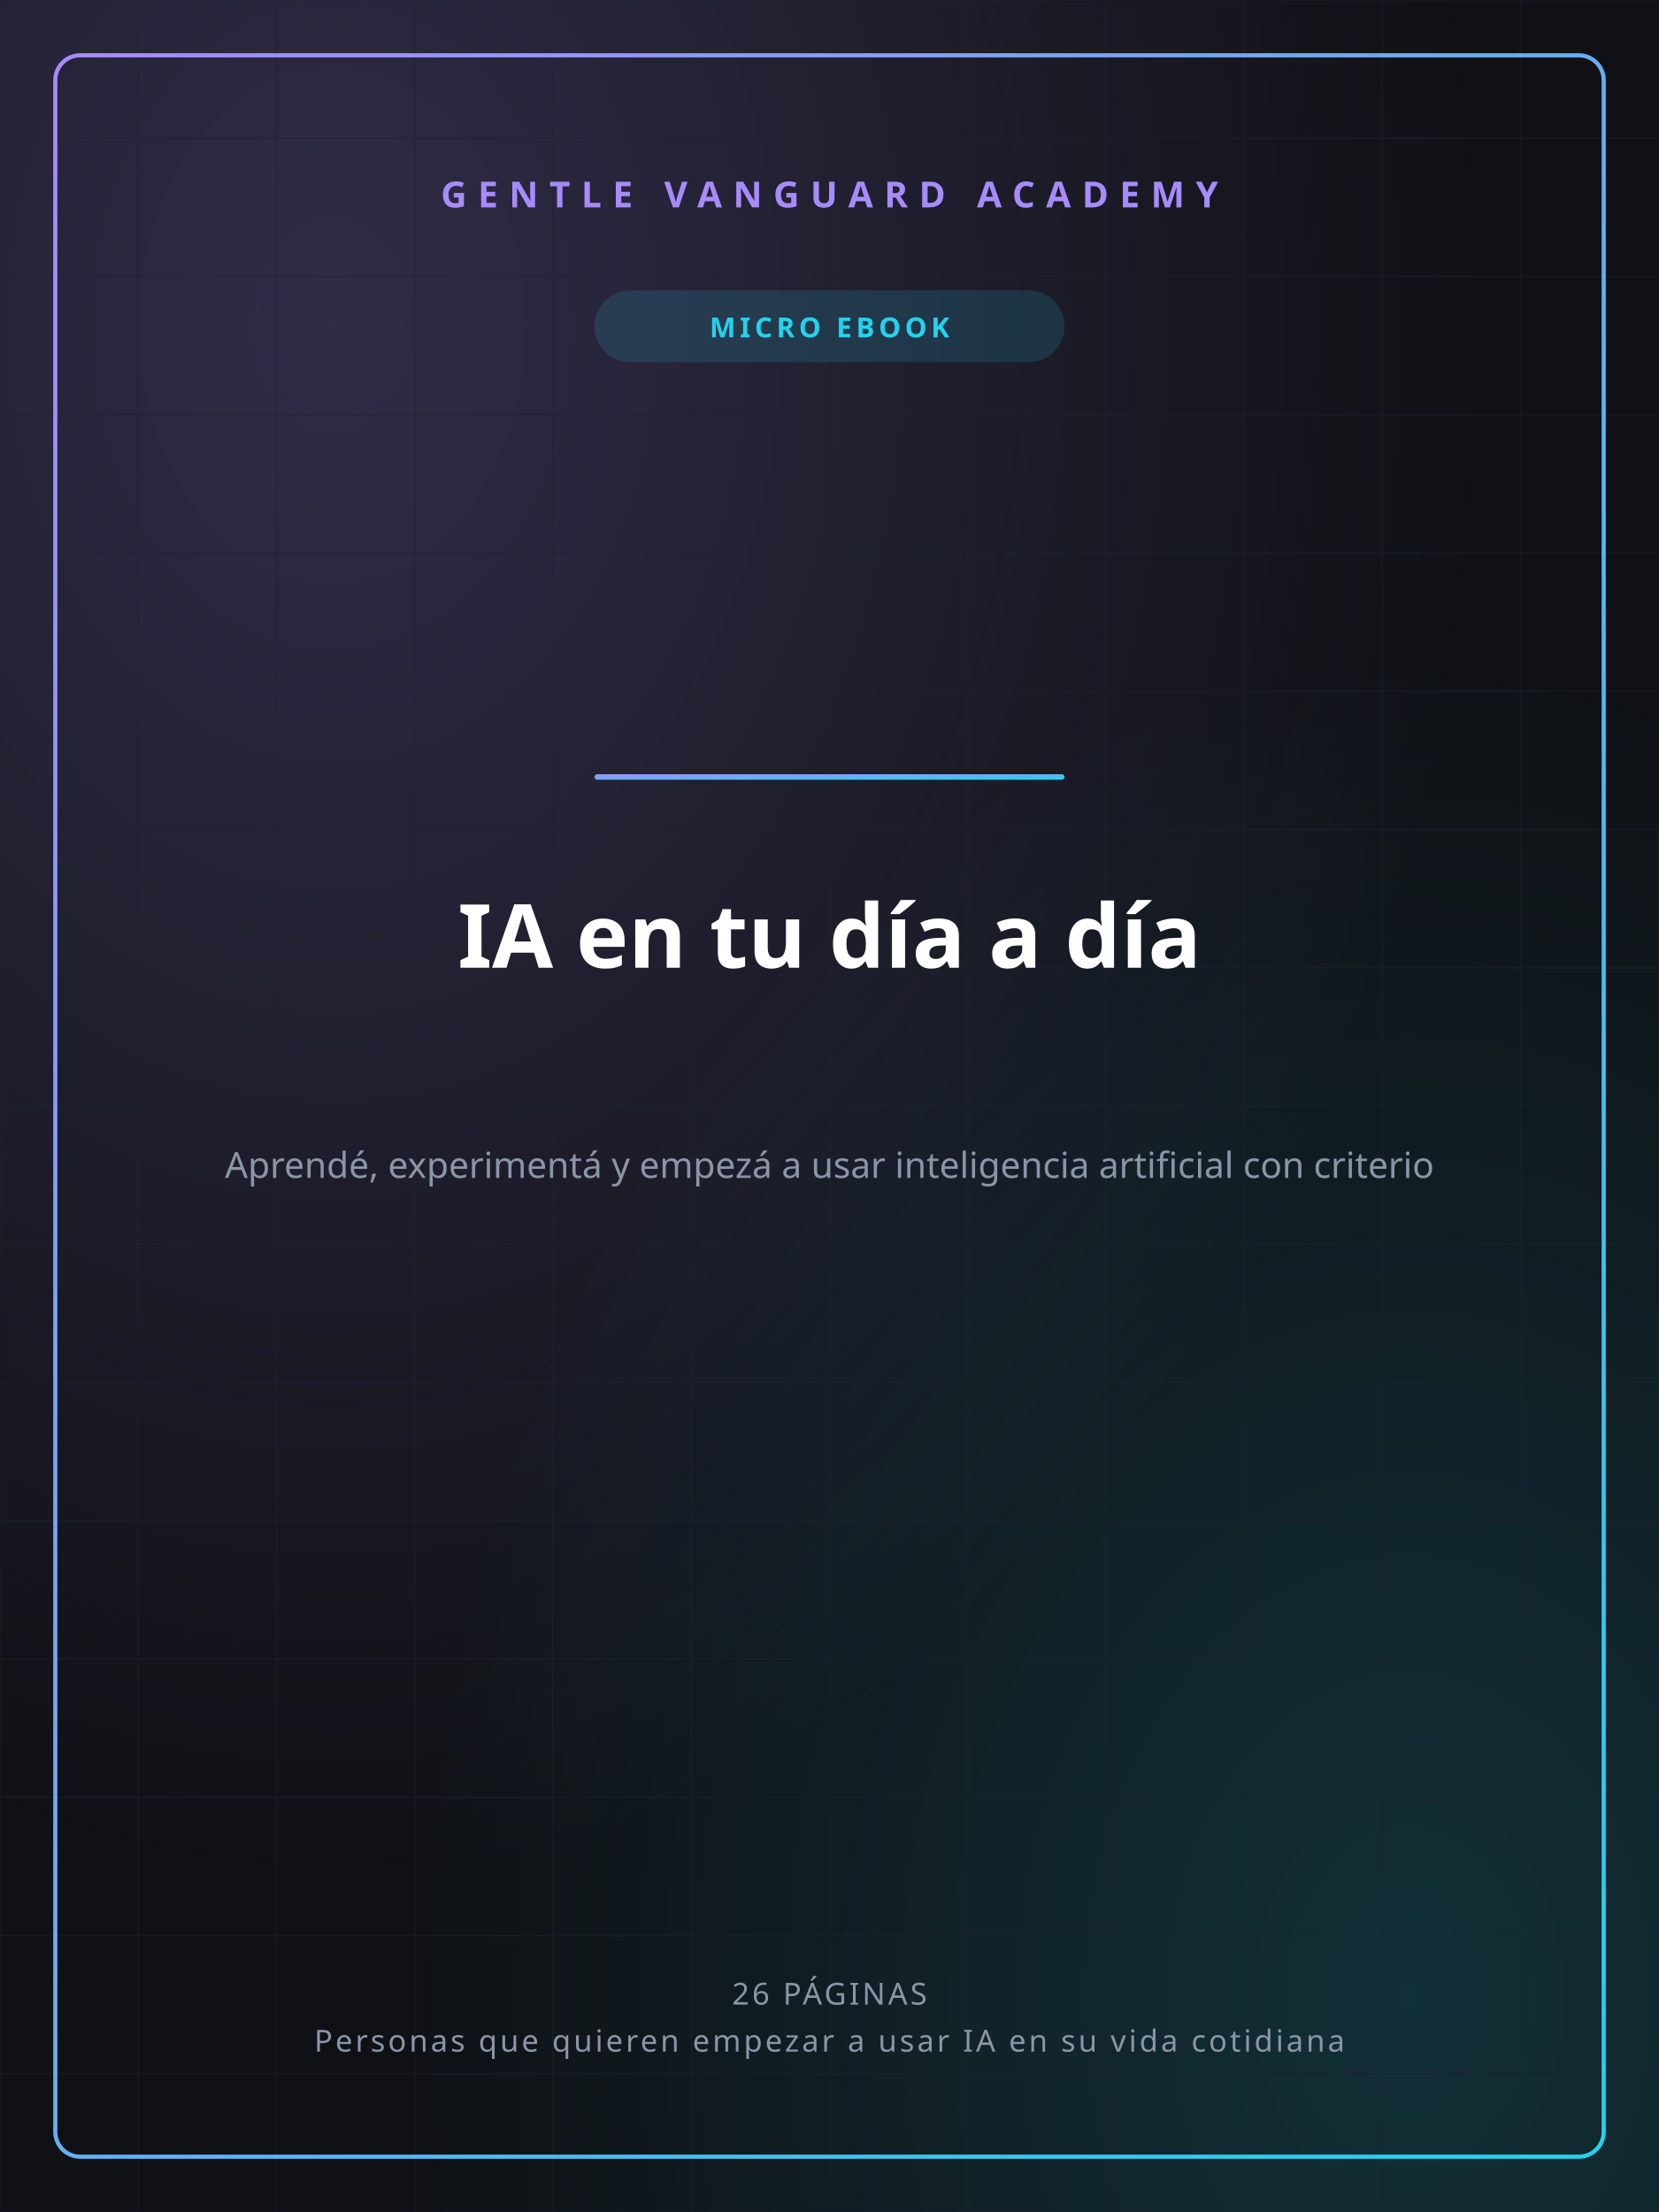
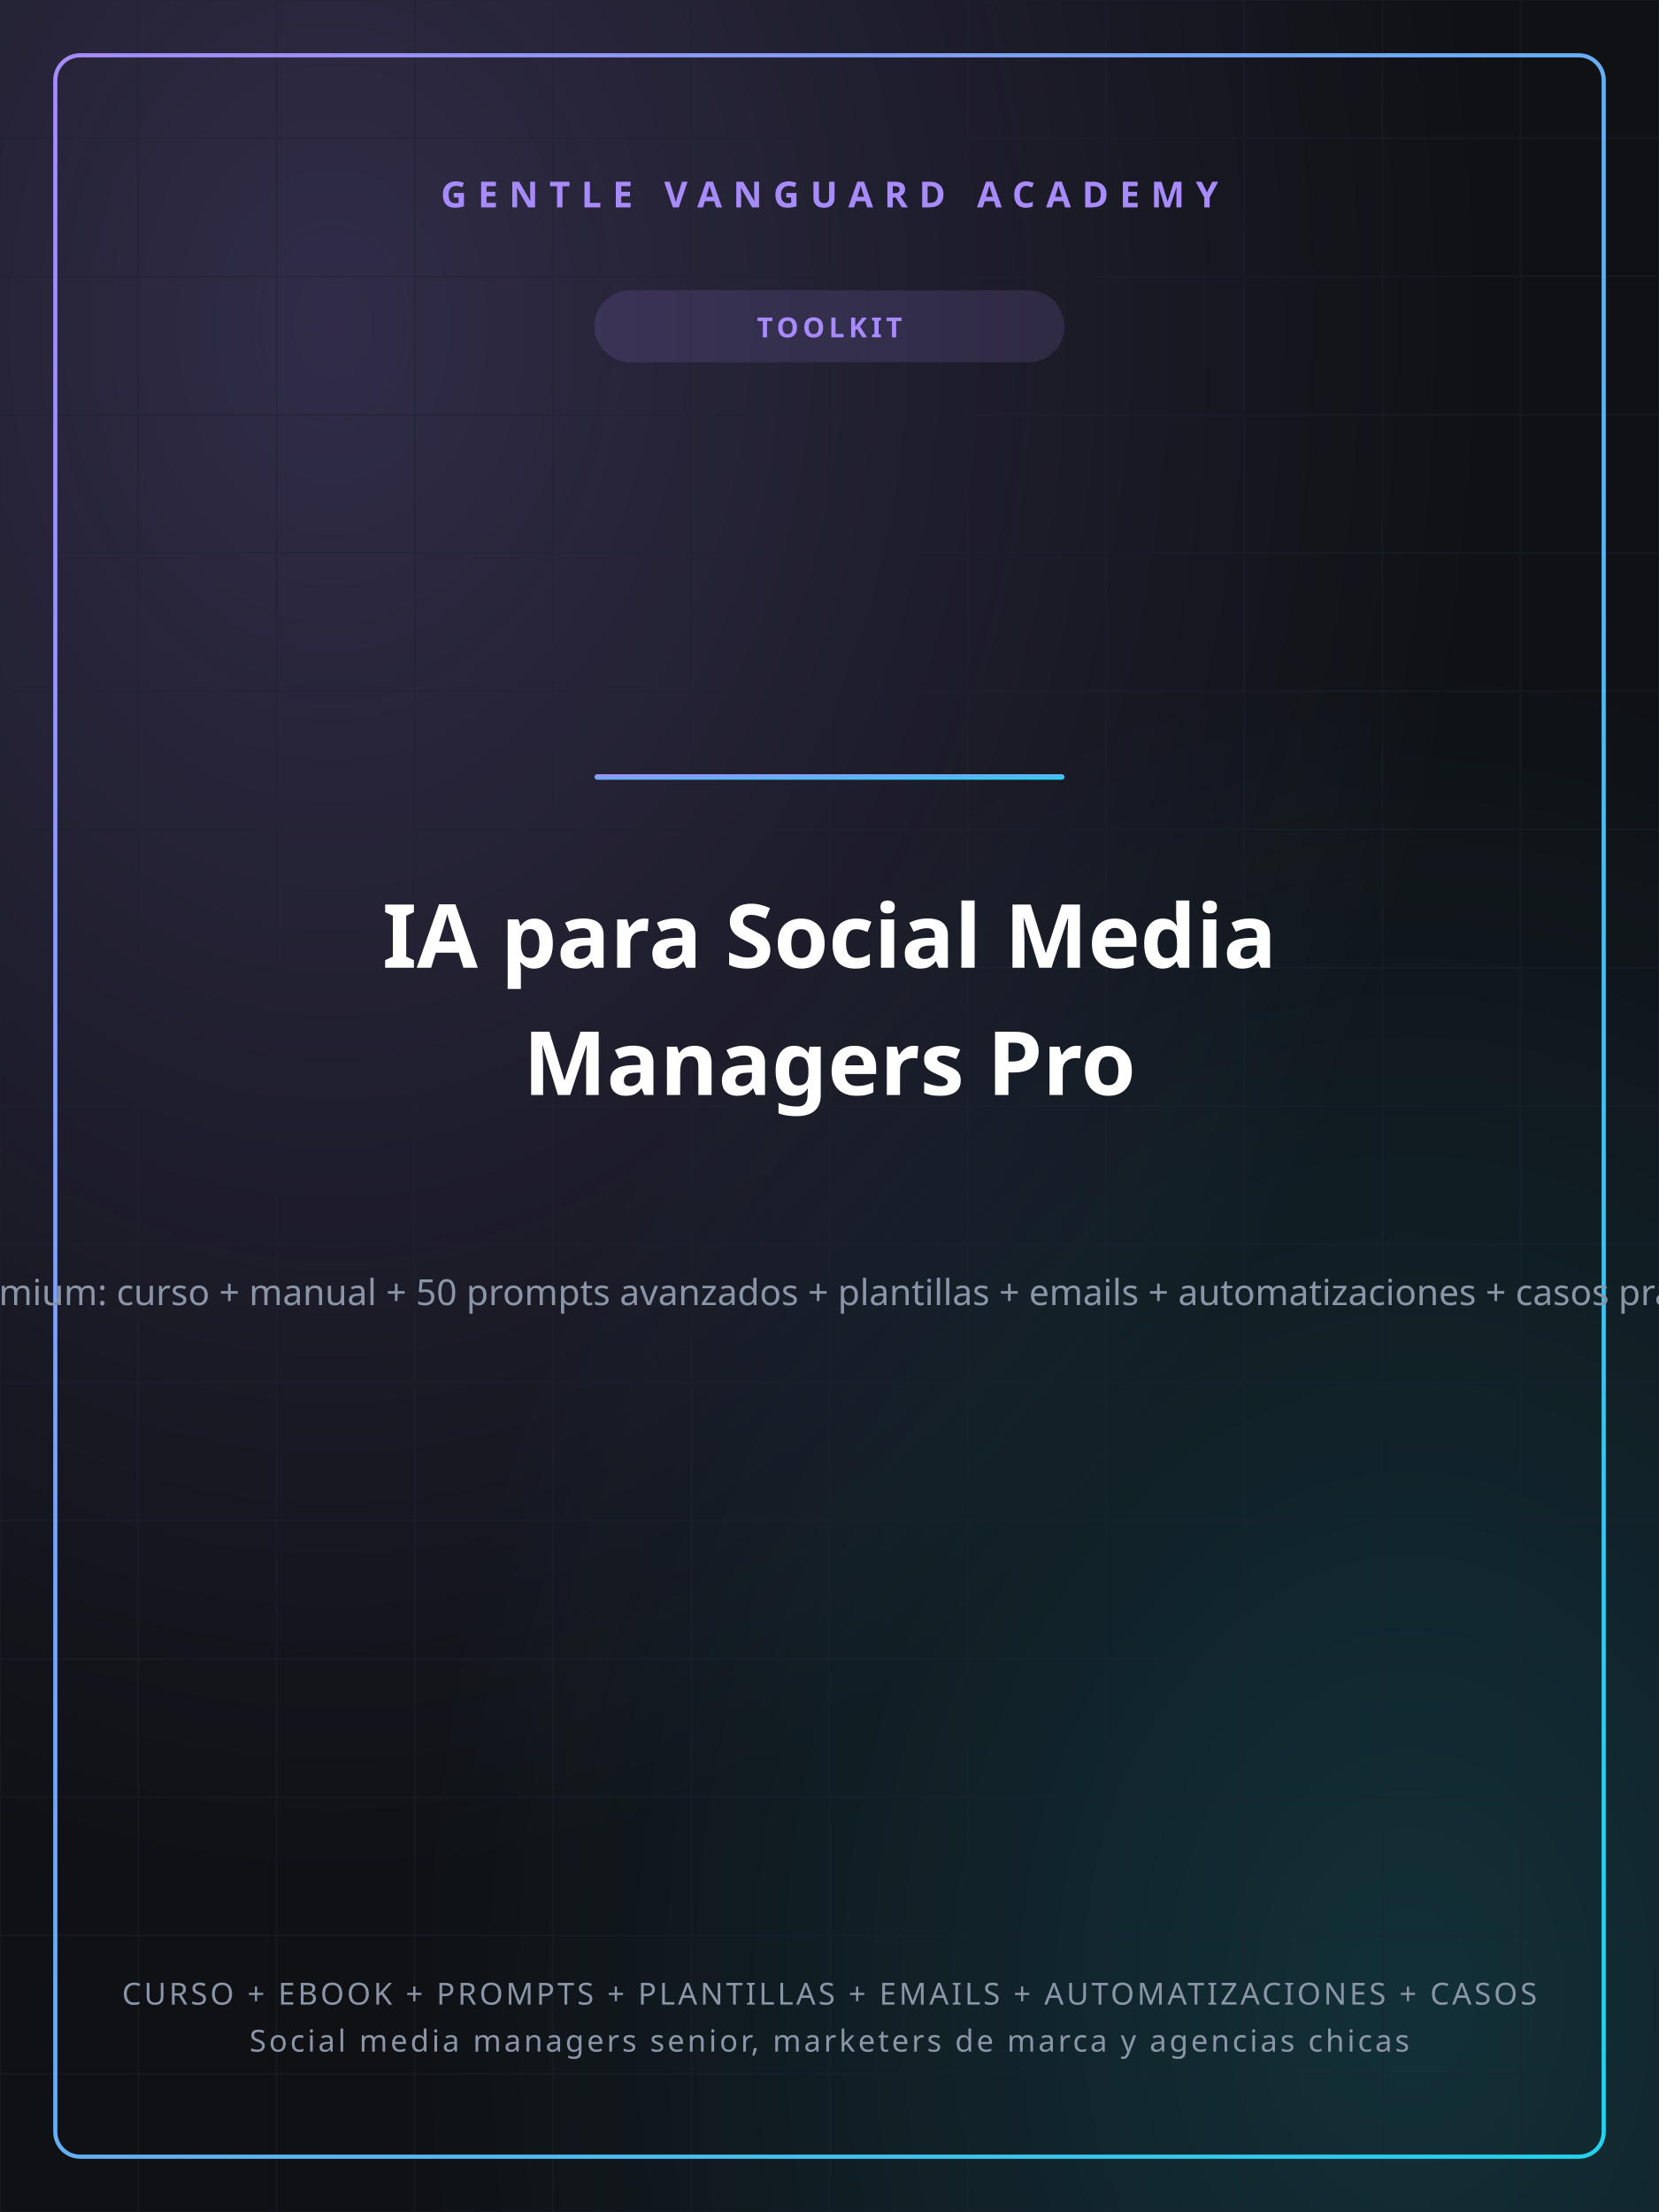
<svg xmlns="http://www.w3.org/2000/svg" width="1200" height="1600" viewBox="0 0 1200 1600">
  <defs>
    <linearGradient id="gvGrad" x1="0" y1="0" x2="1" y2="1">
      <stop offset="0%" stop-color="#A78BFA" />
      <stop offset="100%" stop-color="#22D3EE" />
    </linearGradient>
    <radialGradient id="glowA" cx="0.2" cy="0.15" r="0.7">
      <stop offset="0%" stop-color="#A78BFA" stop-opacity="0.22" />
      <stop offset="100%" stop-color="#A78BFA" stop-opacity="0" />
    </radialGradient>
    <radialGradient id="glowB" cx="0.85" cy="0.9" r="0.6">
      <stop offset="0%" stop-color="#22D3EE" stop-opacity="0.16" />
      <stop offset="100%" stop-color="#22D3EE" stop-opacity="0" />
    </radialGradient>
  </defs>
  <rect width="1200" height="1600" fill="#0F1115" />
  <rect width="1200" height="1600" fill="url(#glowA)" />
  <rect width="1200" height="1600" fill="url(#glowB)" />
  <g stroke="#1c2230" stroke-width="1" opacity="0.5">
    <line x1="0" y1="0" x2="0" y2="1600" />
    <line x1="100" y1="0" x2="100" y2="1600" />
    <line x1="200" y1="0" x2="200" y2="1600" />
    <line x1="300" y1="0" x2="300" y2="1600" />
    <line x1="400" y1="0" x2="400" y2="1600" />
    <line x1="500" y1="0" x2="500" y2="1600" />
    <line x1="600" y1="0" x2="600" y2="1600" />
    <line x1="700" y1="0" x2="700" y2="1600" />
    <line x1="800" y1="0" x2="800" y2="1600" />
    <line x1="900" y1="0" x2="900" y2="1600" />
    <line x1="1000" y1="0" x2="1000" y2="1600" />
    <line x1="1100" y1="0" x2="1100" y2="1600" />
    <line x1="1200" y1="0" x2="1200" y2="1600" />
    <line x1="0" y1="0" x2="1200" y2="0" />
    <line x1="0" y1="100" x2="1200" y2="100" />
    <line x1="0" y1="200" x2="1200" y2="200" />
    <line x1="0" y1="300" x2="1200" y2="300" />
    <line x1="0" y1="400" x2="1200" y2="400" />
    <line x1="0" y1="500" x2="1200" y2="500" />
    <line x1="0" y1="600" x2="1200" y2="600" />
    <line x1="0" y1="700" x2="1200" y2="700" />
    <line x1="0" y1="800" x2="1200" y2="800" />
    <line x1="0" y1="900" x2="1200" y2="900" />
    <line x1="0" y1="1000" x2="1200" y2="1000" />
    <line x1="0" y1="1100" x2="1200" y2="1100" />
    <line x1="0" y1="1200" x2="1200" y2="1200" />
    <line x1="0" y1="1300" x2="1200" y2="1300" />
    <line x1="0" y1="1400" x2="1200" y2="1400" />
    <line x1="0" y1="1500" x2="1200" y2="1500" />
    <line x1="0" y1="1600" x2="1200" y2="1600" />
  </g>
  <rect x="40" y="40" width="1120" height="1520" fill="none" stroke="url(#gvGrad)" stroke-width="3" rx="18" />
  <text x="600" y="150" text-anchor="middle" font-family="'Space Grotesk','Segoe UI',sans-serif" font-size="26" font-weight="700" fill="#A78BFA" letter-spacing="8">GENTLE VANGUARD ACADEMY</text>
-   <rect x="430" y="210" width="340" height="52" rx="26" fill="#22D3EE" opacity="0.14" />
-   <text x="600" y="244" text-anchor="middle" font-family="'Space Grotesk','Segoe UI',sans-serif" font-size="20" font-weight="700" fill="#22D3EE" letter-spacing="3">MICRO EBOOK</text>
+   <rect x="430" y="210" width="340" height="52" rx="26" fill="#A78BFA" opacity="0.14" />
+   <text x="600" y="244" text-anchor="middle" font-family="'Space Grotesk','Segoe UI',sans-serif" font-size="20" font-weight="700" fill="#A78BFA" letter-spacing="3">TOOLKIT</text>
  <rect x="430" y="560" width="340" height="4" rx="2" fill="url(#gvGrad)" />
-   <text x="600" y="700" text-anchor="middle" font-family="'Space Grotesk','Segoe UI',sans-serif" font-size="64" font-weight="800" fill="#ffffff">IA en tu día a día</text>
-   <text x="600" y="852" text-anchor="middle" font-family="'Space Grotesk','Segoe UI',sans-serif" font-size="26" font-weight="400" fill="#8b95a8">Aprendé, experimentá y empezá a usar inteligencia artificial con criterio</text>
-   <text x="600" y="1450" text-anchor="middle" font-family="'Space Grotesk','Segoe UI',sans-serif" font-size="22" font-weight="500" fill="#8b95a8" letter-spacing="2">26 PÁGINAS</text>
-   <text x="600" y="1484" text-anchor="middle" font-family="'Space Grotesk','Segoe UI',sans-serif" font-size="22" font-weight="500" fill="#8b95a8" letter-spacing="2">Personas que quieren empezar a usar IA en su vida cotidiana</text>
+   <text x="600" y="700" text-anchor="middle" font-family="'Space Grotesk','Segoe UI',sans-serif" font-size="64" font-weight="800" fill="#ffffff">IA para Social Media</text>
+   <text x="600" y="792" text-anchor="middle" font-family="'Space Grotesk','Segoe UI',sans-serif" font-size="64" font-weight="800" fill="#ffffff">Managers Pro</text>
+   <text x="600" y="944" text-anchor="middle" font-family="'Space Grotesk','Segoe UI',sans-serif" font-size="26" font-weight="400" fill="#8b95a8">Kit premium: curso + manual + 50 prompts avanzados + plantillas + emails + automatizaciones + casos prácticos</text>
+   <text x="600" y="1450" text-anchor="middle" font-family="'Space Grotesk','Segoe UI',sans-serif" font-size="22" font-weight="500" fill="#8b95a8" letter-spacing="2">CURSO + EBOOK + PROMPTS + PLANTILLAS + EMAILS + AUTOMATIZACIONES + CASOS</text>
+   <text x="600" y="1484" text-anchor="middle" font-family="'Space Grotesk','Segoe UI',sans-serif" font-size="22" font-weight="500" fill="#8b95a8" letter-spacing="2">Social media managers senior, marketers de marca y agencias chicas</text>
</svg>
